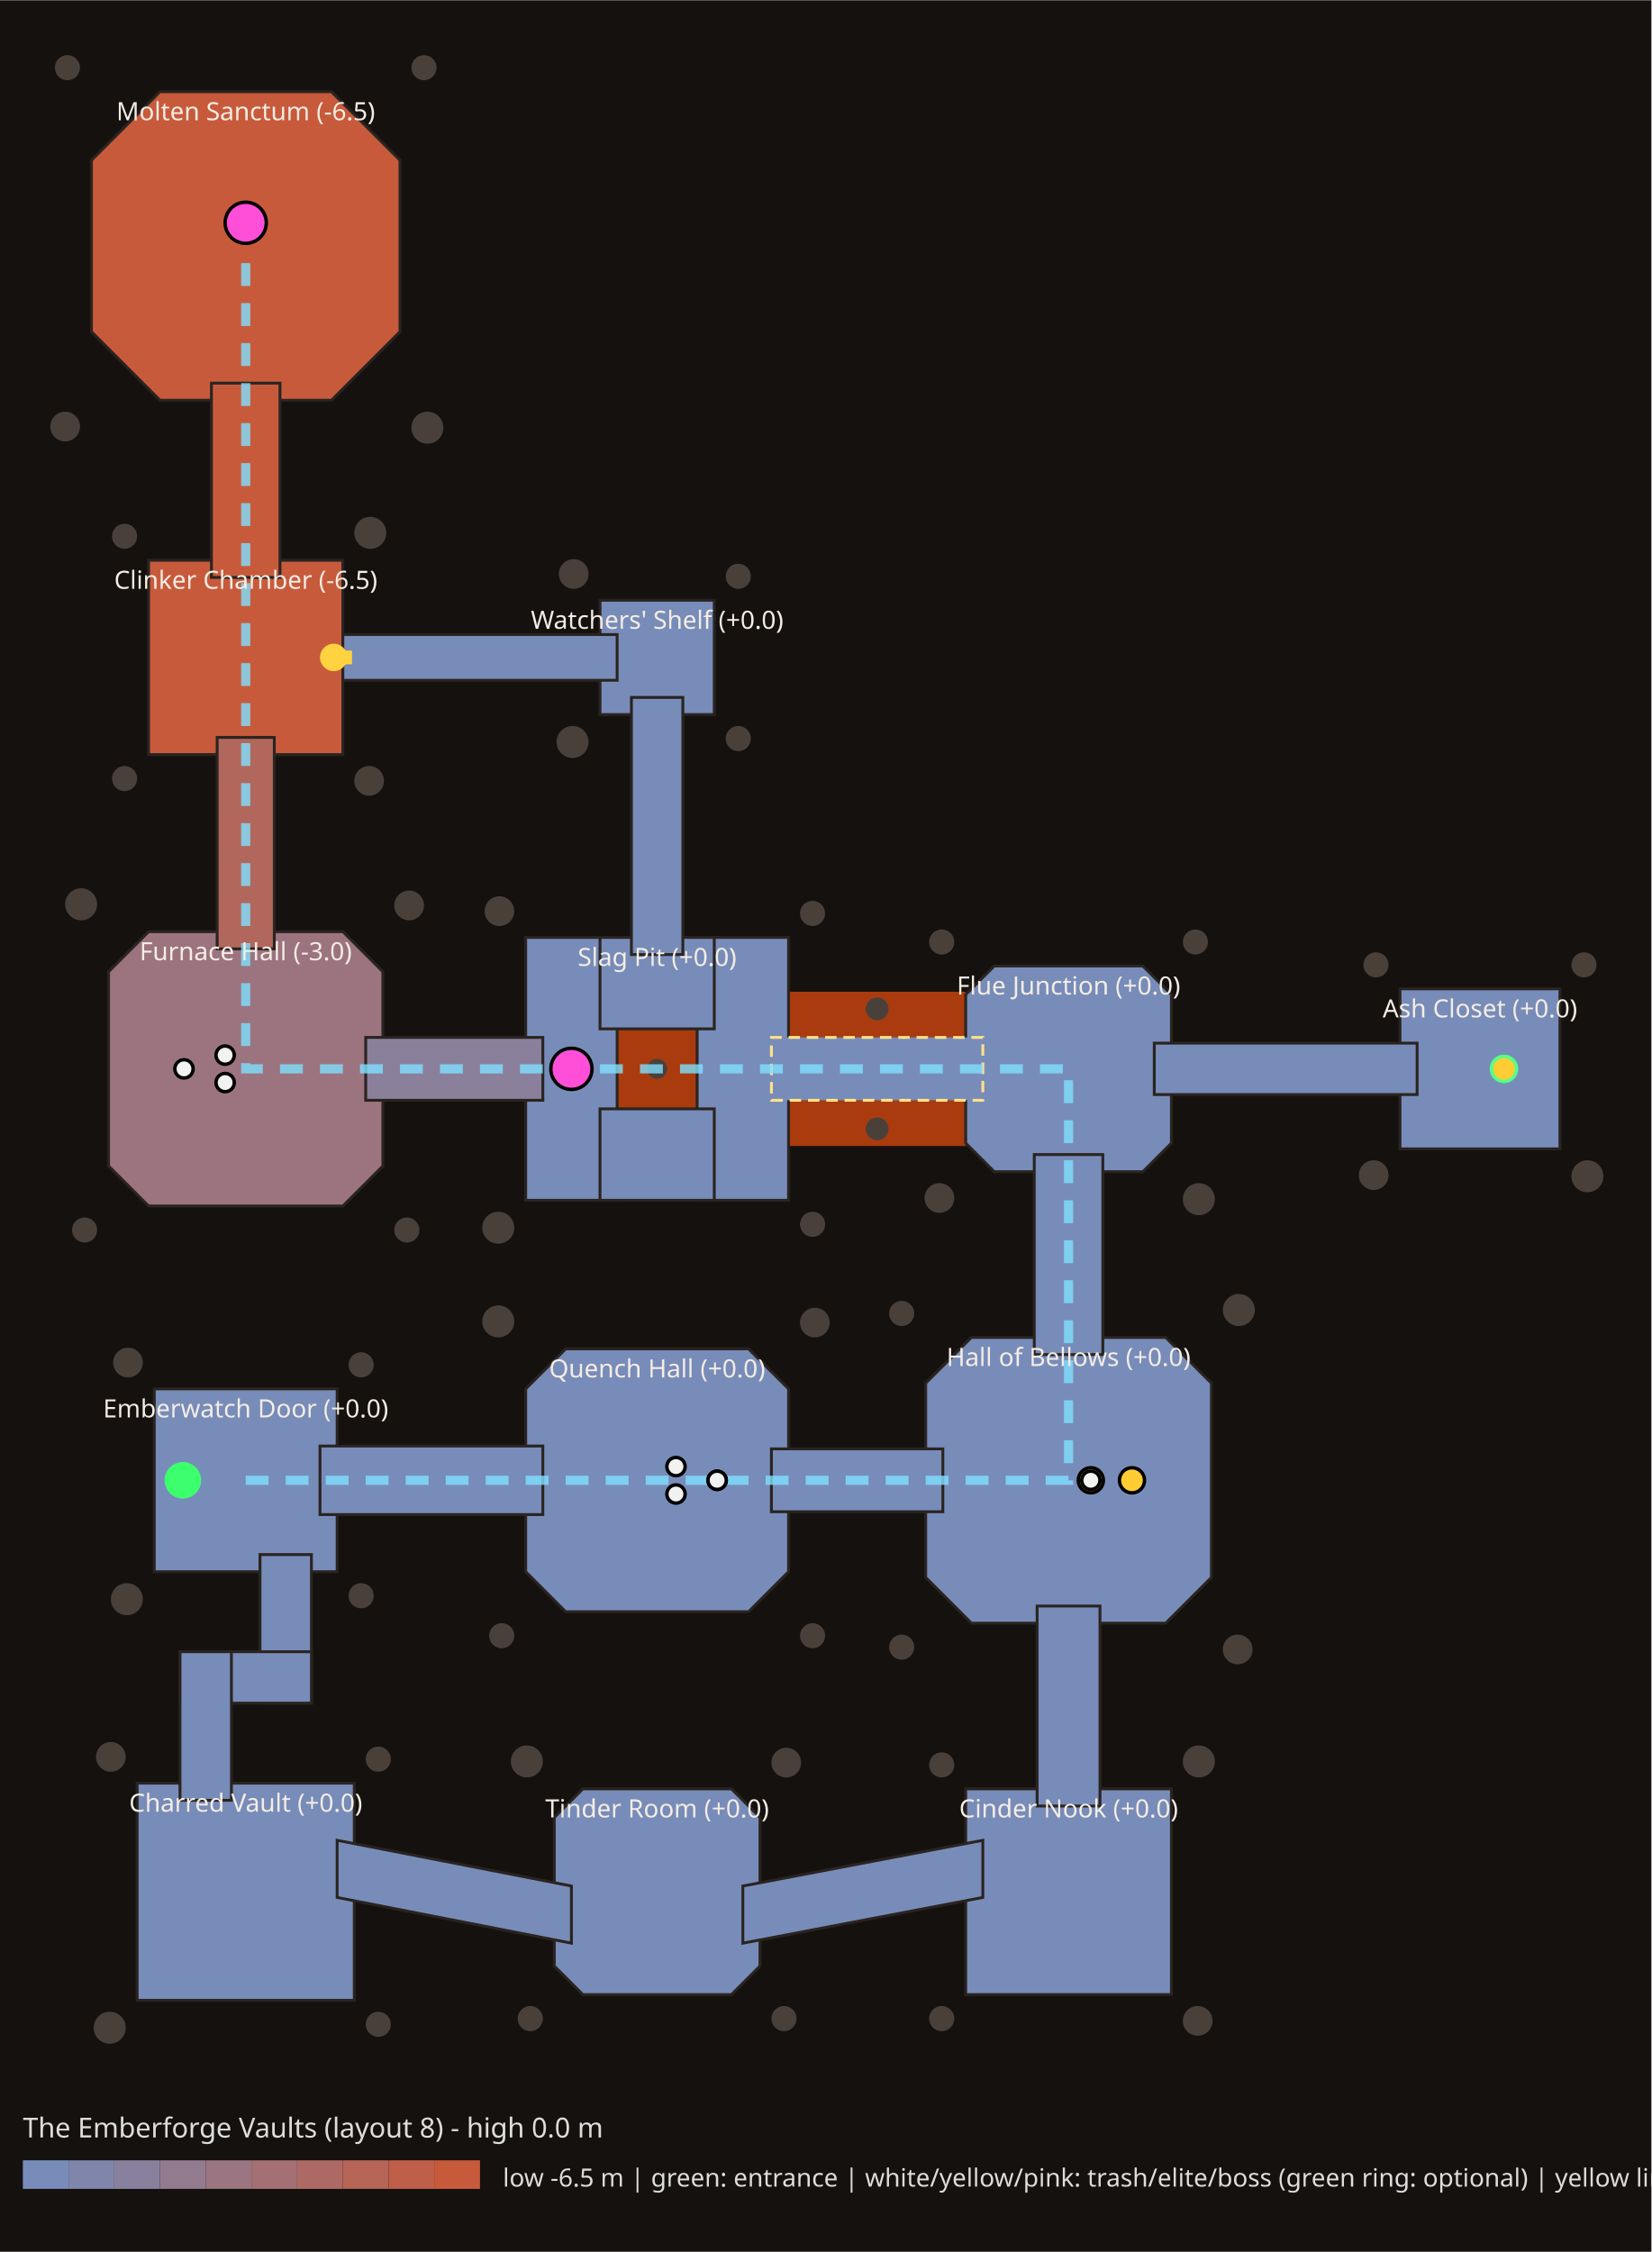
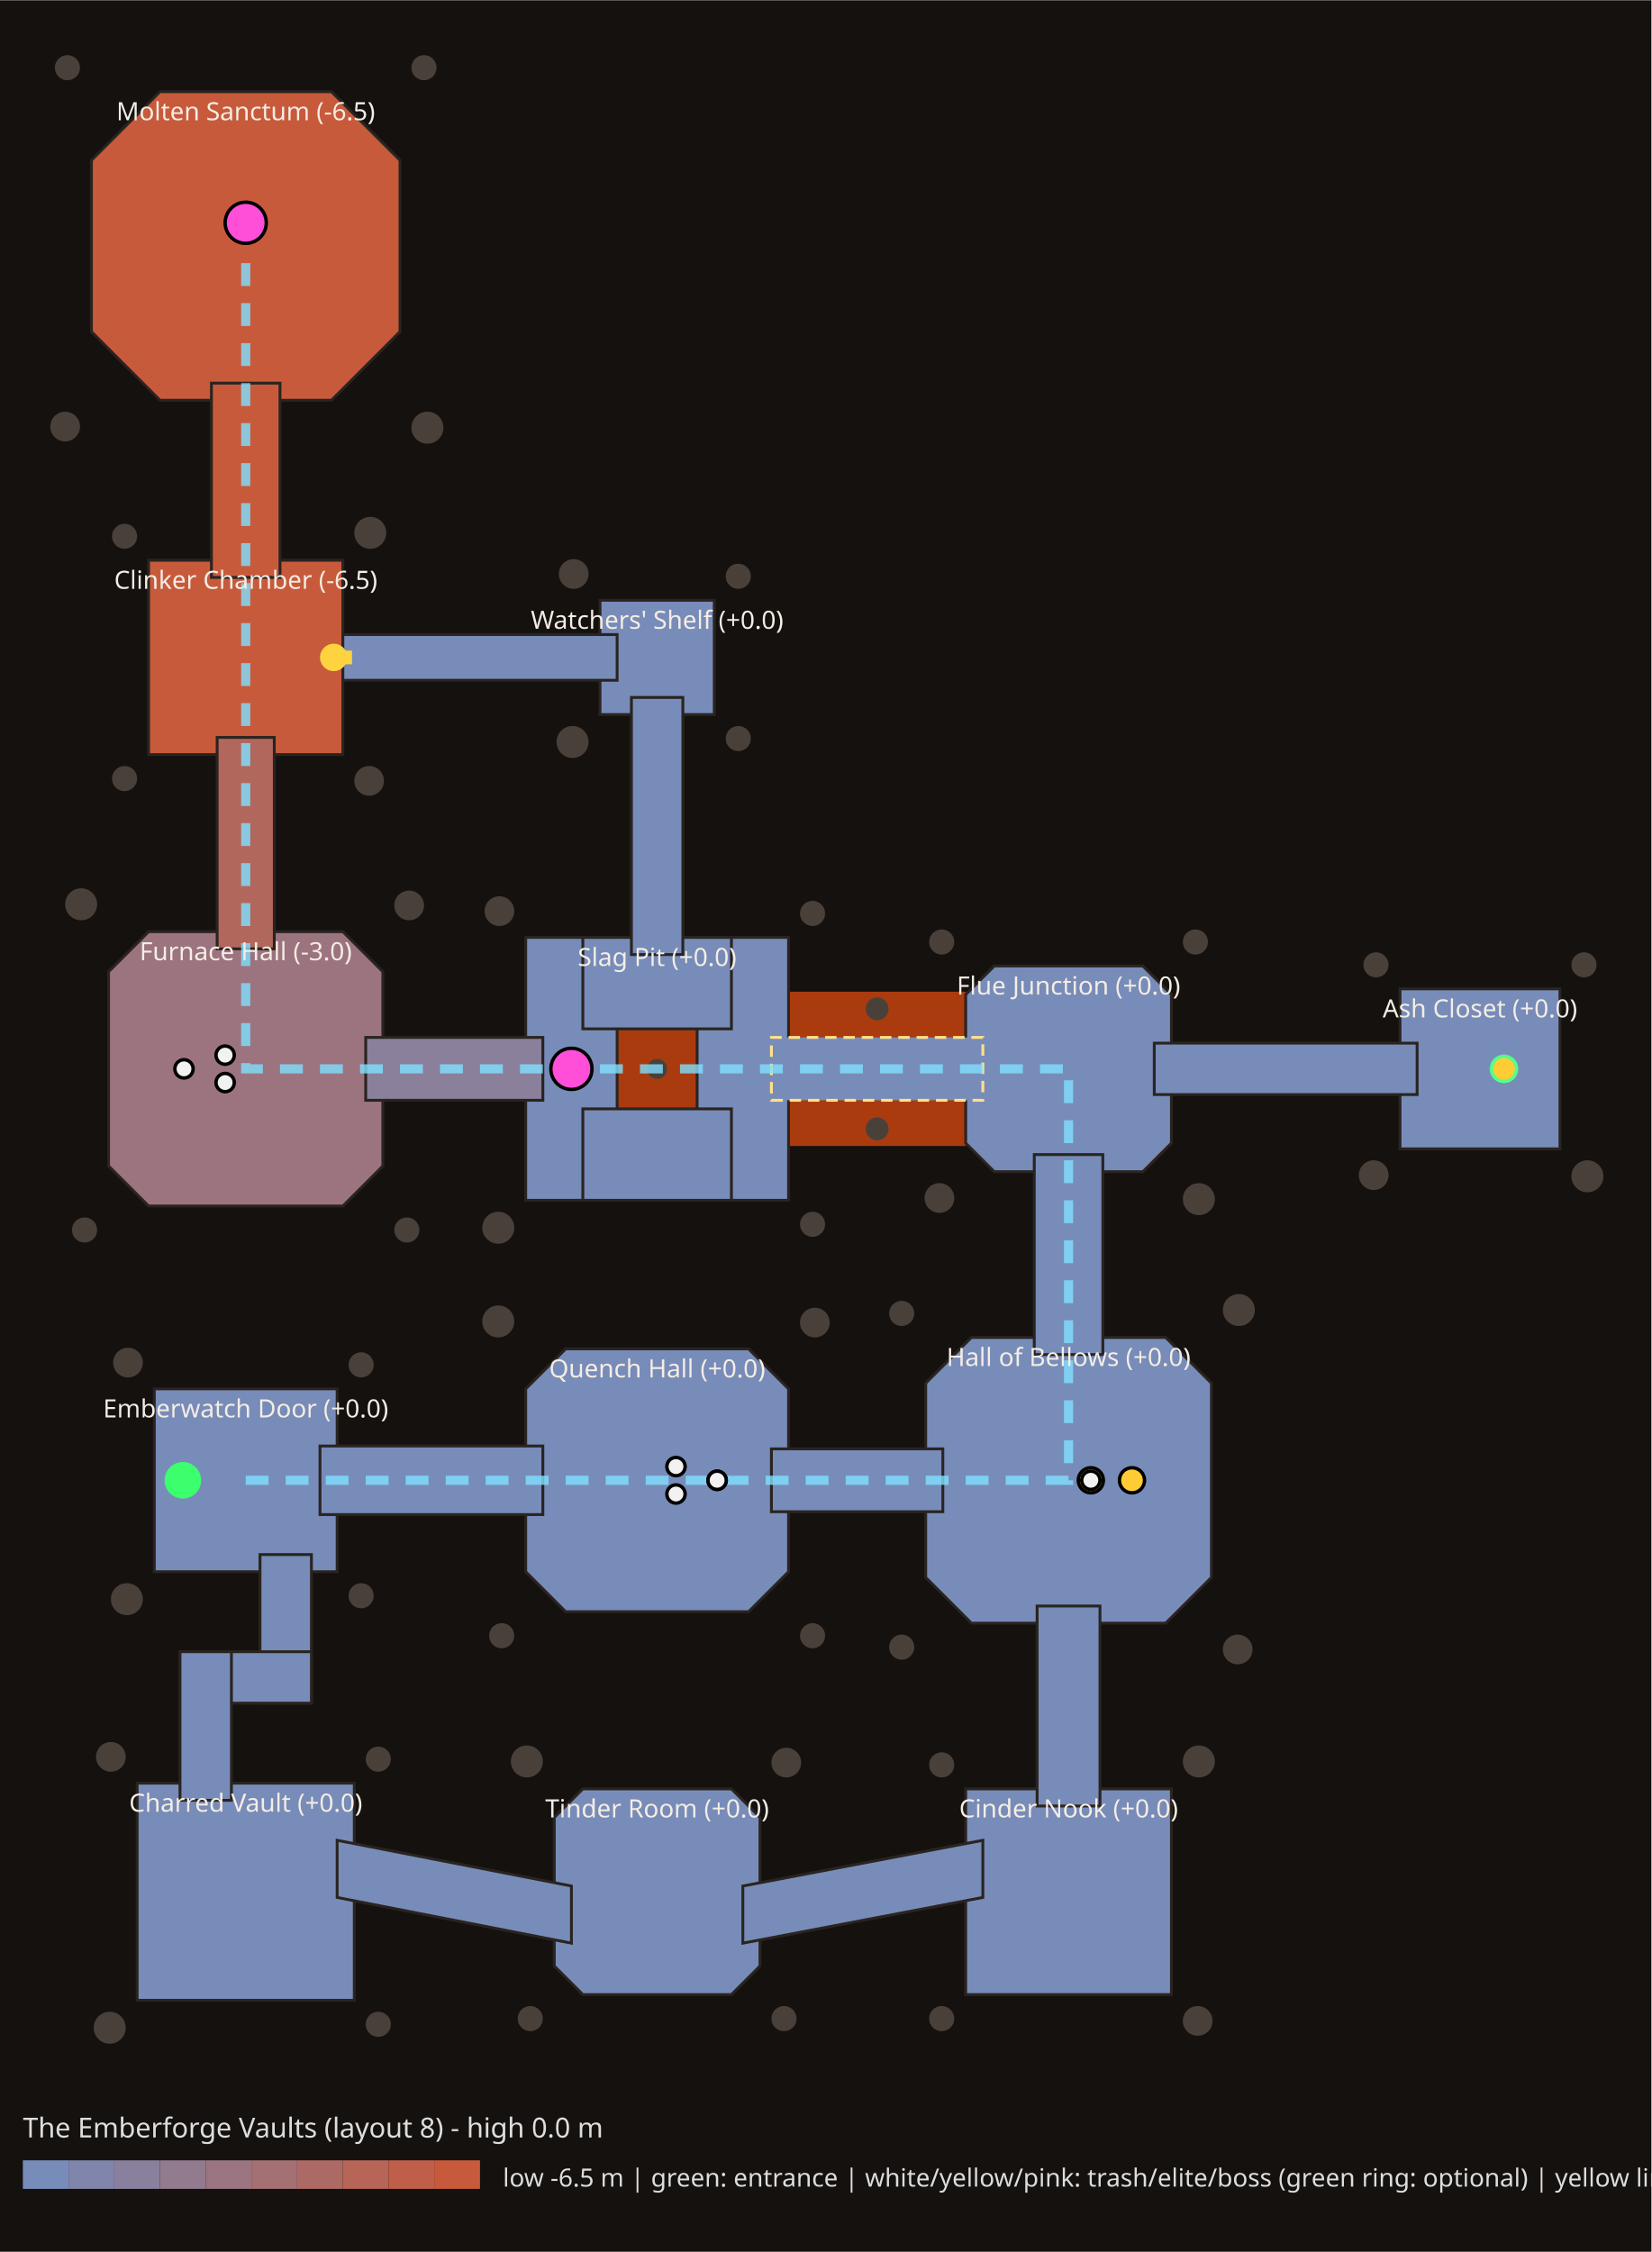
<svg xmlns="http://www.w3.org/2000/svg" viewBox="0 0 144.5 197.0" width="660" height="900" font-family="sans-serif">
  <rect x="0" y="0" width="144.5" height="197.0" fill="#14110f" />
  <polygon points="54.00,97.00 61.00,97.00 61.00,90.00 54.00,90.00" fill="#c4420f" opacity="0.85" />
  <polygon points="69.00,100.25 84.50,100.25 84.50,86.75 69.00,86.75" fill="#c4420f" opacity="0.85" />
  <polygon points="13.00,66.00 30.00,66.00 30.00,49.00 13.00,49.00" fill="rgb(200,90,60)" stroke="#2a2420" stroke-width="0.25" />
  <polygon points="35.00,29.00 35.00,14.00 29.00,8.00 14.00,8.00 8.00,14.00 8.00,29.00 14.00,35.00 29.00,35.00" fill="rgb(200,90,60)" stroke="#2a2420" stroke-width="0.25" />
  <polygon points="18.50,50.50 24.50,50.50 24.50,33.50 18.50,33.50" fill="rgb(200,90,60)" stroke="#2a2420" stroke-width="0.25" />
  <polygon points="33.50,102.00 33.50,85.00 30.00,81.50 13.00,81.50 9.50,85.00 9.50,102.00 13.00,105.50 30.00,105.50" fill="rgb(156,116,127)" stroke="#2a2420" stroke-width="0.25" />
  <polygon points="19.00,83.00 24.00,83.00 24.00,64.50 19.00,64.50" fill="rgb(178,103,93)" stroke="#2a2420" stroke-width="0.25" />
  <polygon points="13.50,137.50 29.50,137.50 29.50,121.50 13.50,121.50" fill="rgb(120,140,185)" stroke="#2a2420" stroke-width="0.25" />
  <polygon points="69.00,137.50 69.00,121.50 65.50,118.00 49.50,118.00 46.00,121.50 46.00,137.50 49.50,141.00 65.50,141.00" fill="rgb(120,140,185)" stroke="#2a2420" stroke-width="0.25" />
  <polygon points="106.00,138.00 106.00,121.00 102.00,117.00 85.00,117.00 81.00,121.00 81.00,138.00 85.00,142.00 102.00,142.00" fill="rgb(120,140,185)" stroke="#2a2420" stroke-width="0.25" />
  <polygon points="102.50,100.00 102.50,87.00 100.00,84.50 87.00,84.50 84.50,87.00 84.50,100.00 87.00,102.50 100.00,102.50" fill="rgb(120,140,185)" stroke="#2a2420" stroke-width="0.25" />
  <polygon points="46.00,105.00 54.00,105.00 54.00,82.00 46.00,82.00" fill="rgb(120,140,185)" stroke="#2a2420" stroke-width="0.25" />
  <polygon points="61.00,105.00 69.00,105.00 69.00,82.00 61.00,82.00" fill="rgb(120,140,185)" stroke="#2a2420" stroke-width="0.25" />
-   <polygon points="52.50,90.00 62.50,90.00 62.50,82.00 52.50,82.00" fill="rgb(120,140,185)" stroke="#2a2420" stroke-width="0.25" />
-   <polygon points="52.50,105.00 62.50,105.00 62.50,97.00 52.50,97.00" fill="rgb(120,140,185)" stroke="#2a2420" stroke-width="0.25" />
+   <polygon points="51.00,90.00 64.00,90.00 64.00,82.00 51.00,82.00" fill="rgb(120,140,185)" stroke="#2a2420" stroke-width="0.25" />
+   <polygon points="51.00,105.00 64.00,105.00 64.00,97.00 51.00,97.00" fill="rgb(120,140,185)" stroke="#2a2420" stroke-width="0.25" />
  <polygon points="12.00,175.00 31.00,175.00 31.00,156.00 12.00,156.00" fill="rgb(120,140,185)" stroke="#2a2420" stroke-width="0.25" />
  <polygon points="66.50,172.00 66.50,159.00 64.00,156.50 51.00,156.50 48.50,159.00 48.50,172.00 51.00,174.50 64.00,174.50" fill="rgb(120,140,185)" stroke="#2a2420" stroke-width="0.25" />
  <polygon points="84.50,174.50 102.50,174.50 102.50,156.50 84.50,156.50" fill="rgb(120,140,185)" stroke="#2a2420" stroke-width="0.25" />
  <polygon points="122.50,100.50 136.50,100.50 136.50,86.50 122.50,86.50" fill="rgb(120,140,185)" stroke="#2a2420" stroke-width="0.25" />
  <polygon points="52.50,62.50 62.50,62.50 62.50,52.50 52.50,52.50" fill="rgb(120,140,185)" stroke="#2a2420" stroke-width="0.25" />
  <polygon points="28.00,132.50 47.50,132.50 47.50,126.50 28.00,126.50" fill="rgb(120,140,185)" stroke="#2a2420" stroke-width="0.25" />
  <polygon points="67.50,132.25 82.50,132.25 82.50,126.75 67.50,126.75" fill="rgb(120,140,185)" stroke="#2a2420" stroke-width="0.25" />
  <polygon points="90.50,118.50 96.50,118.50 96.50,101.00 90.50,101.00" fill="rgb(120,140,185)" stroke="#2a2420" stroke-width="0.25" />
  <polygon points="67.50,96.25 86.00,96.25 86.00,90.75 67.50,90.75" fill="rgb(120,140,185)" stroke="#ffe08a" stroke-width="0.25" stroke-dasharray="1,0.6" />
  <polygon points="32.00,96.25 47.50,96.25 47.50,90.75 32.00,90.75" fill="rgb(138,128,156)" stroke="#2a2420" stroke-width="0.25" />
  <polygon points="22.75,149.00 27.25,149.00 27.25,136.00 22.75,136.00" fill="rgb(120,140,185)" stroke="#2a2420" stroke-width="0.25" />
  <polygon points="15.75,149.00 27.25,149.00 27.25,144.50 15.75,144.50" fill="rgb(120,140,185)" stroke="#2a2420" stroke-width="0.25" />
  <polygon points="15.75,157.50 20.25,157.50 20.25,144.50 15.75,144.50" fill="rgb(120,140,185)" stroke="#2a2420" stroke-width="0.25" />
  <polygon points="29.50,166.00 50.00,170.00 50.00,165.00 29.50,161.00" fill="rgb(120,140,185)" stroke="#2a2420" stroke-width="0.25" />
  <polygon points="65.00,170.00 86.00,166.00 86.00,161.00 65.00,165.00" fill="rgb(120,140,185)" stroke="#2a2420" stroke-width="0.25" />
  <polygon points="90.75,158.00 96.25,158.00 96.25,140.50 90.75,140.50" fill="rgb(120,140,185)" stroke="#2a2420" stroke-width="0.25" />
  <polygon points="101.00,95.75 124.00,95.75 124.00,91.25 101.00,91.25" fill="rgb(120,140,185)" stroke="#2a2420" stroke-width="0.25" />
  <polygon points="55.25,83.50 59.75,83.50 59.75,61.00 55.25,61.00" fill="rgb(120,140,185)" stroke="#2a2420" stroke-width="0.25" />
  <polygon points="30.00,59.50 54.00,59.50 54.00,55.50 30.00,55.50" fill="rgb(120,140,185)" stroke="#2a2420" stroke-width="0.25" />
  <circle cx="31.60" cy="119.40" r="1.10" fill="#4a403a" />
  <circle cx="11.20" cy="119.20" r="1.30" fill="#4a403a" />
  <circle cx="11.10" cy="139.90" r="1.40" fill="#4a403a" />
  <circle cx="31.60" cy="139.60" r="1.10" fill="#4a403a" />
  <circle cx="71.30" cy="115.70" r="1.30" fill="#4a403a" />
  <circle cx="43.60" cy="115.60" r="1.40" fill="#4a403a" />
  <circle cx="43.90" cy="143.10" r="1.10" fill="#4a403a" />
  <circle cx="71.10" cy="143.10" r="1.10" fill="#4a403a" />
  <circle cx="108.40" cy="114.60" r="1.40" fill="#4a403a" />
  <circle cx="78.90" cy="114.90" r="1.10" fill="#4a403a" />
  <circle cx="78.90" cy="144.10" r="1.10" fill="#4a403a" />
  <circle cx="108.30" cy="144.30" r="1.30" fill="#4a403a" />
  <circle cx="104.60" cy="82.40" r="1.10" fill="#4a403a" />
  <circle cx="82.40" cy="82.40" r="1.10" fill="#4a403a" />
  <circle cx="82.20" cy="104.80" r="1.30" fill="#4a403a" />
  <circle cx="104.90" cy="104.90" r="1.40" fill="#4a403a" />
  <circle cx="57.50" cy="93.50" r="0.88" fill="#4a403a" />
  <circle cx="71.10" cy="79.90" r="1.10" fill="#4a403a" />
  <circle cx="43.70" cy="79.70" r="1.30" fill="#4a403a" />
  <circle cx="43.60" cy="107.40" r="1.40" fill="#4a403a" />
  <circle cx="71.10" cy="107.10" r="1.10" fill="#4a403a" />
  <circle cx="35.80" cy="79.20" r="1.30" fill="#4a403a" />
  <circle cx="7.10" cy="79.10" r="1.40" fill="#4a403a" />
  <circle cx="7.40" cy="107.60" r="1.10" fill="#4a403a" />
  <circle cx="35.60" cy="107.60" r="1.10" fill="#4a403a" />
  <circle cx="32.40" cy="46.60" r="1.40" fill="#4a403a" />
  <circle cx="10.90" cy="46.90" r="1.10" fill="#4a403a" />
  <circle cx="10.90" cy="68.10" r="1.10" fill="#4a403a" />
  <circle cx="32.30" cy="68.30" r="1.30" fill="#4a403a" />
  <circle cx="37.10" cy="5.90" r="1.10" fill="#4a403a" />
  <circle cx="5.90" cy="5.90" r="1.10" fill="#4a403a" />
  <circle cx="5.70" cy="37.30" r="1.30" fill="#4a403a" />
  <circle cx="37.40" cy="37.40" r="1.40" fill="#4a403a" />
  <circle cx="33.10" cy="153.90" r="1.10" fill="#4a403a" />
  <circle cx="9.70" cy="153.70" r="1.30" fill="#4a403a" />
  <circle cx="9.60" cy="177.40" r="1.40" fill="#4a403a" />
  <circle cx="33.10" cy="177.10" r="1.10" fill="#4a403a" />
  <circle cx="68.80" cy="154.20" r="1.30" fill="#4a403a" />
  <circle cx="46.10" cy="154.10" r="1.40" fill="#4a403a" />
  <circle cx="46.40" cy="176.60" r="1.10" fill="#4a403a" />
  <circle cx="68.60" cy="176.60" r="1.10" fill="#4a403a" />
  <circle cx="104.90" cy="154.10" r="1.40" fill="#4a403a" />
  <circle cx="82.40" cy="154.40" r="1.10" fill="#4a403a" />
  <circle cx="82.40" cy="176.60" r="1.10" fill="#4a403a" />
  <circle cx="104.80" cy="176.80" r="1.30" fill="#4a403a" />
  <circle cx="138.60" cy="84.40" r="1.10" fill="#4a403a" />
  <circle cx="120.40" cy="84.40" r="1.10" fill="#4a403a" />
  <circle cx="120.20" cy="102.80" r="1.30" fill="#4a403a" />
  <circle cx="138.90" cy="102.90" r="1.40" fill="#4a403a" />
  <circle cx="64.60" cy="50.40" r="1.10" fill="#4a403a" />
  <circle cx="50.20" cy="50.20" r="1.30" fill="#4a403a" />
  <circle cx="50.10" cy="64.90" r="1.40" fill="#4a403a" />
  <circle cx="64.60" cy="64.60" r="1.10" fill="#4a403a" />
  <circle cx="76.75" cy="88.25" r="1.00" fill="#4a403a" />
  <circle cx="76.75" cy="98.75" r="1.00" fill="#4a403a" />
  <line x1="30.80" y1="57.50" x2="29.20" y2="57.50" stroke="#ffd23f" stroke-width="1.2" />
  <circle cx="29.20" cy="57.50" r="1.2" fill="#ffd23f" />
  <polyline points="21.50,129.50 57.50,129.50 93.50,129.50 93.50,93.50 57.50,93.50 21.50,93.50 21.50,57.50 21.50,21.50" fill="none" stroke="#7fe0ff" stroke-width="0.8" stroke-dasharray="2,1.5" opacity="0.8" />
  <text x="21.50" y="124.00" font-size="2.2" fill="#f4ede4" text-anchor="middle">Emberwatch Door (+0.0)</text>
  <text x="57.50" y="120.50" font-size="2.2" fill="#f4ede4" text-anchor="middle">Quench Hall (+0.0)</text>
  <text x="93.50" y="119.50" font-size="2.2" fill="#f4ede4" text-anchor="middle">Hall of Bellows (+0.0)</text>
  <text x="93.50" y="87.00" font-size="2.2" fill="#f4ede4" text-anchor="middle">Flue Junction (+0.0)</text>
  <text x="57.50" y="84.50" font-size="2.2" fill="#f4ede4" text-anchor="middle">Slag Pit (+0.0)</text>
  <text x="21.50" y="84.00" font-size="2.2" fill="#f4ede4" text-anchor="middle">Furnace Hall (-3.0)</text>
  <text x="21.50" y="51.50" font-size="2.2" fill="#f4ede4" text-anchor="middle">Clinker Chamber (-6.5)</text>
  <text x="21.50" y="10.50" font-size="2.2" fill="#f4ede4" text-anchor="middle">Molten Sanctum (-6.5)</text>
  <text x="21.50" y="158.50" font-size="2.2" fill="#f4ede4" text-anchor="middle">Charred Vault (+0.0)</text>
  <text x="57.50" y="159.00" font-size="2.2" fill="#f4ede4" text-anchor="middle">Tinder Room (+0.0)</text>
  <text x="93.50" y="159.00" font-size="2.2" fill="#f4ede4" text-anchor="middle">Cinder Nook (+0.0)</text>
  <text x="129.50" y="89.00" font-size="2.2" fill="#f4ede4" text-anchor="middle">Ash Closet (+0.0)</text>
  <text x="57.50" y="55.00" font-size="2.2" fill="#f4ede4" text-anchor="middle">Watchers' Shelf (+0.0)</text>
  <circle cx="59.15" cy="130.70" r="0.8" fill="#f2f2f2" stroke="#000" stroke-width="0.3" />
  <circle cx="59.15" cy="128.30" r="0.8" fill="#f2f2f2" stroke="#000" stroke-width="0.3" />
  <circle cx="62.75" cy="129.50" r="0.8" fill="#f2f2f2" stroke="#000" stroke-width="0.3" />
  <circle cx="62.75" cy="129.50" r="0.8" fill="#f2f2f2" stroke="#000" stroke-width="0.3" />
  <circle cx="95.45" cy="129.50" r="1.1" fill="#ffcc33" stroke="#000" stroke-width="0.3" />
  <circle cx="95.45" cy="129.50" r="0.8" fill="#f2f2f2" stroke="#000" stroke-width="0.3" />
  <circle cx="99.05" cy="129.50" r="1.1" fill="#ffcc33" stroke="#000" stroke-width="0.3" />
  <circle cx="131.60" cy="93.50" r="1.1" fill="#ffcc33" stroke="#55ff88" stroke-width="0.3" />
  <circle cx="50.00" cy="93.50" r="1.8" fill="#ff4fd8" stroke="#000" stroke-width="0.3" />
  <circle cx="19.70" cy="92.30" r="0.8" fill="#f2f2f2" stroke="#000" stroke-width="0.3" />
  <circle cx="19.70" cy="94.70" r="0.8" fill="#f2f2f2" stroke="#000" stroke-width="0.3" />
  <circle cx="16.10" cy="93.50" r="0.8" fill="#f2f2f2" stroke="#000" stroke-width="0.3" />
  <circle cx="21.50" cy="19.47" r="1.8" fill="#ff4fd8" stroke="#000" stroke-width="0.3" />
  <circle cx="16.00" cy="129.50" r="1.6" fill="#3cff6e" />
  <text x="2" y="187.0" font-size="2.4" fill="#ddd">The Emberforge Vaults (layout 8) - high 0.0 m</text>
  <rect x="2.0" y="189.0" width="4" height="2.5" fill="rgb(120,140,185)" />
  <rect x="6.0" y="189.0" width="4" height="2.5" fill="rgb(128,134,171)" />
  <rect x="10.0" y="189.0" width="4" height="2.5" fill="rgb(137,128,157)" />
  <rect x="14.0" y="189.0" width="4" height="2.5" fill="rgb(146,123,143)" />
  <rect x="18.0" y="189.0" width="4" height="2.5" fill="rgb(155,117,129)" />
  <rect x="22.0" y="189.0" width="4" height="2.5" fill="rgb(164,112,115)" />
  <rect x="26.0" y="189.0" width="4" height="2.5" fill="rgb(173,106,101)" />
  <rect x="30.0" y="189.0" width="4" height="2.5" fill="rgb(182,101,87)" />
  <rect x="34.0" y="189.0" width="4" height="2.5" fill="rgb(191,95,73)" />
  <rect x="38.0" y="189.0" width="4" height="2.5" fill="rgb(200,90,60)" />
  <text x="44" y="191.3" font-size="2.2" fill="#ddd">low -6.5 m | green: entrance | white/yellow/pink: trash/elite/boss (green ring: optional) | yellow line: one-way drop | dashed: open deck | blue dashes: main route</text>
</svg>
